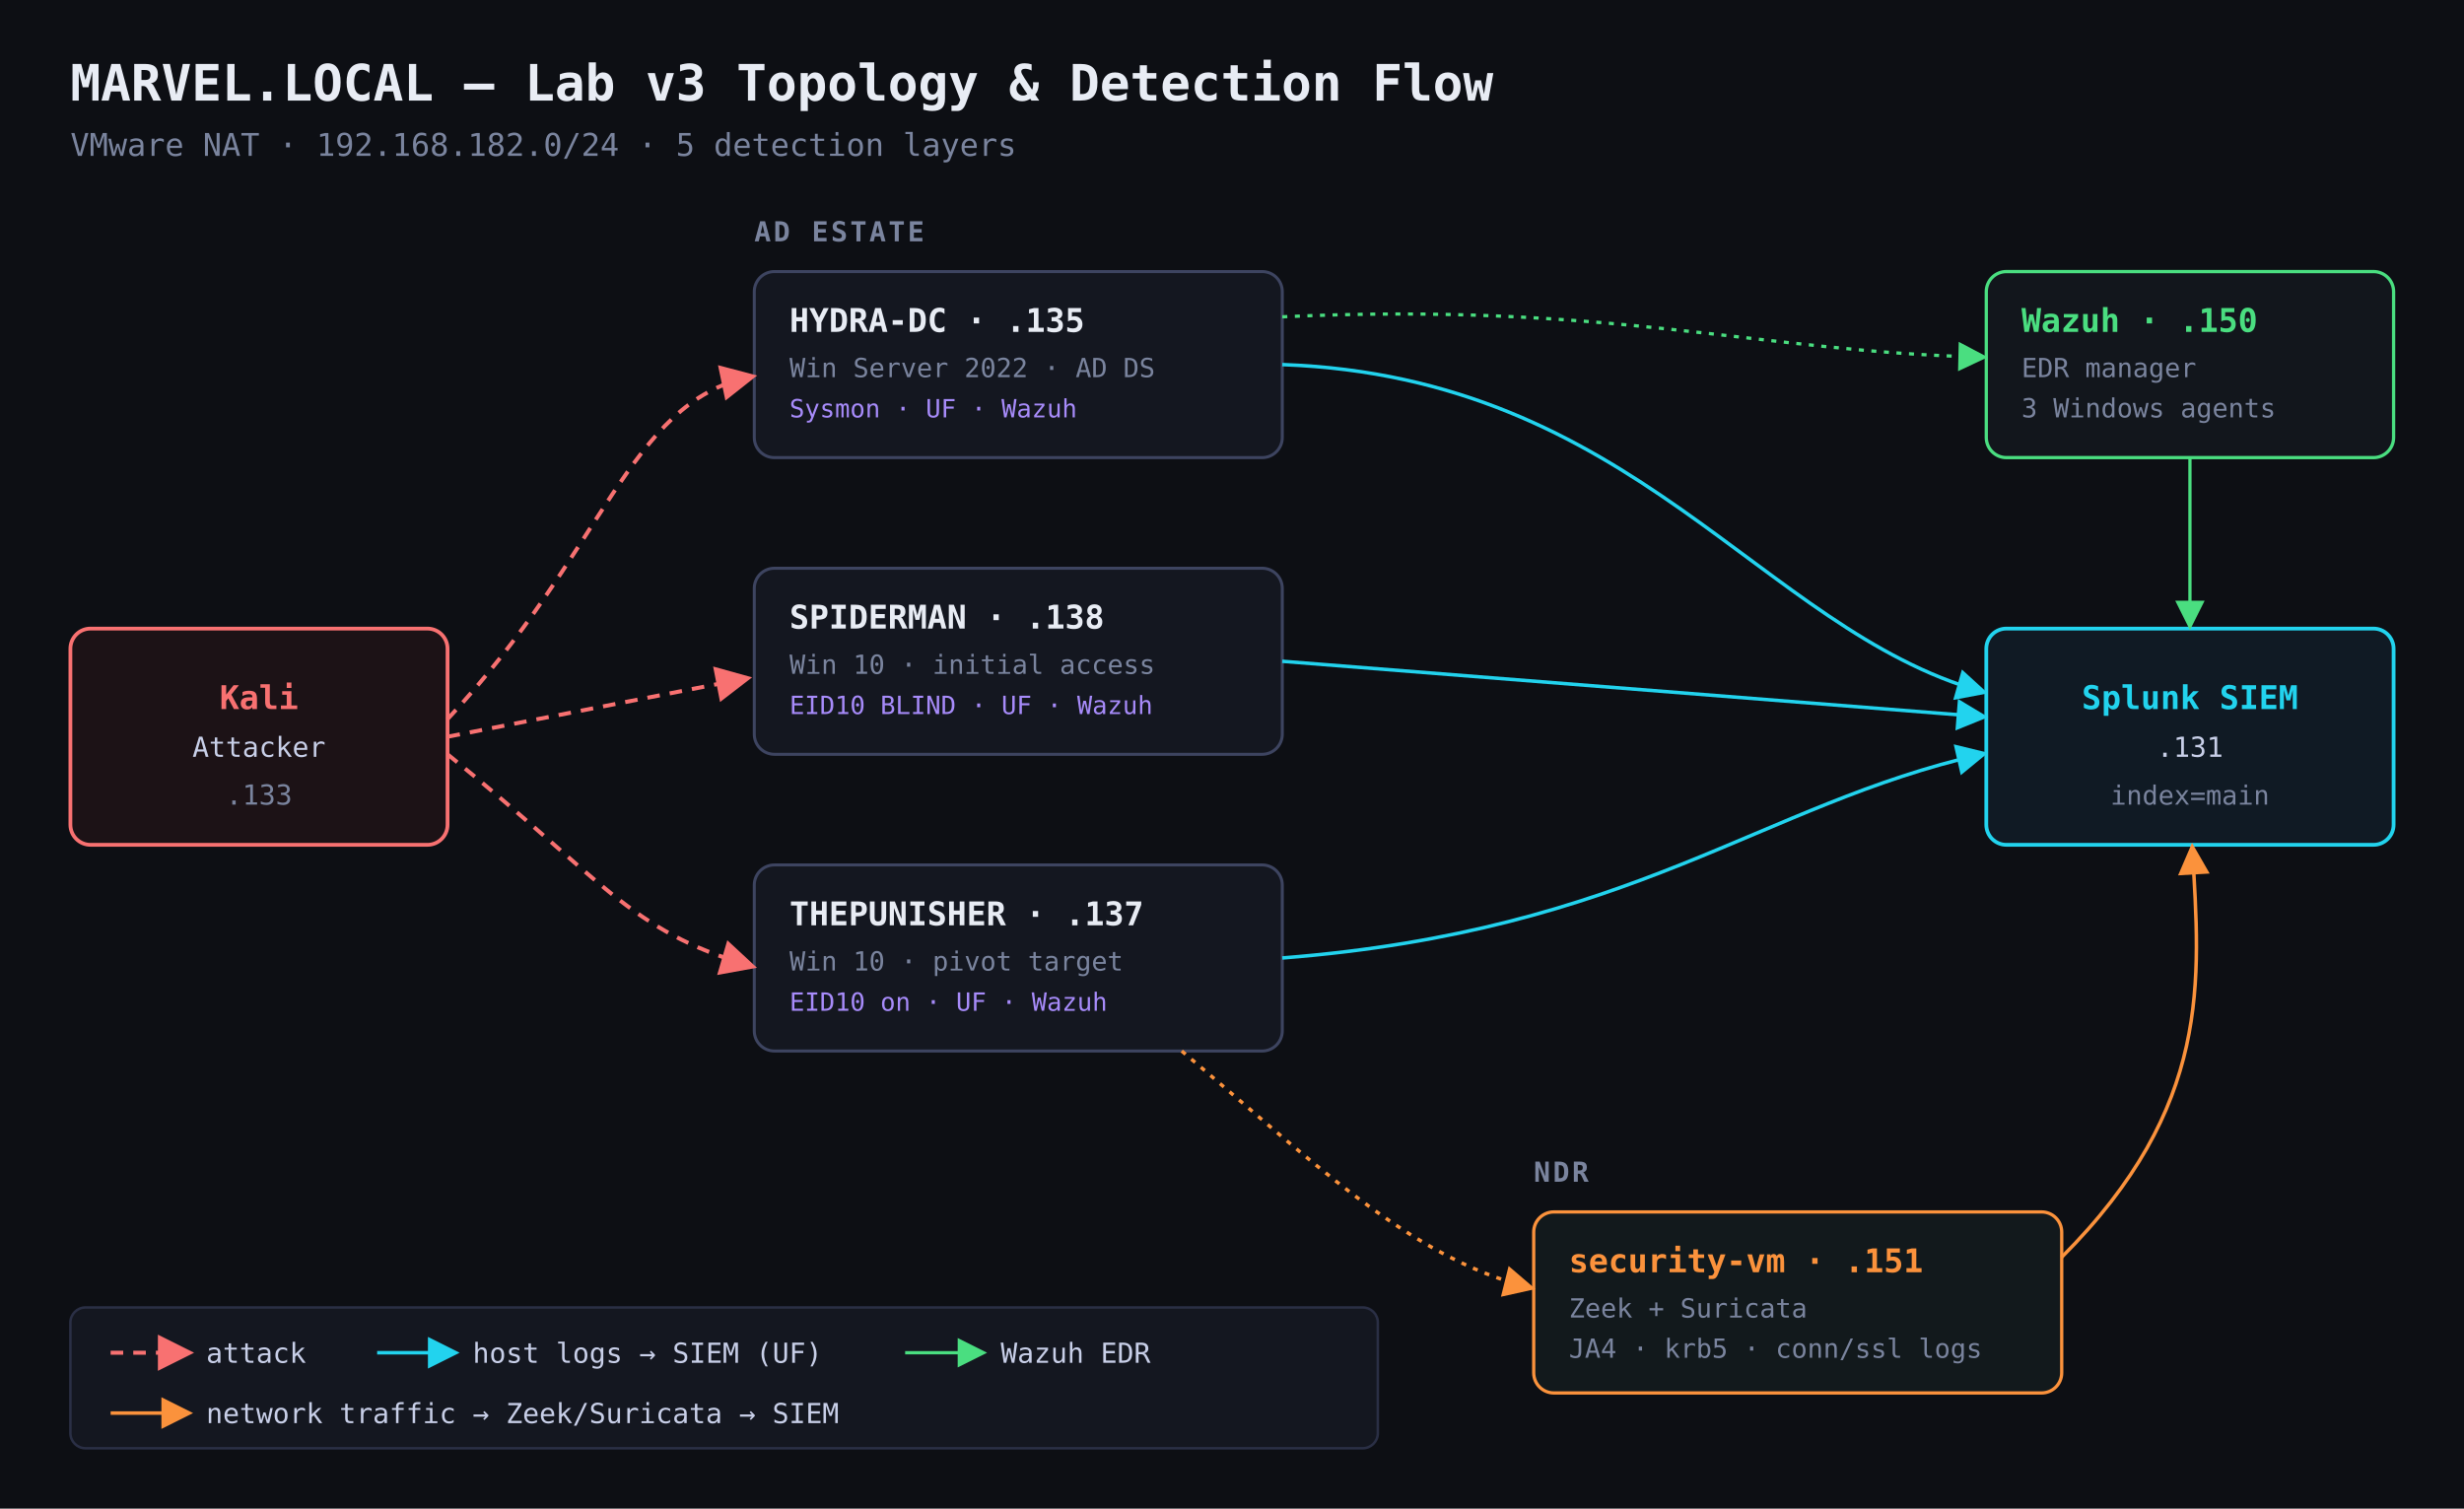
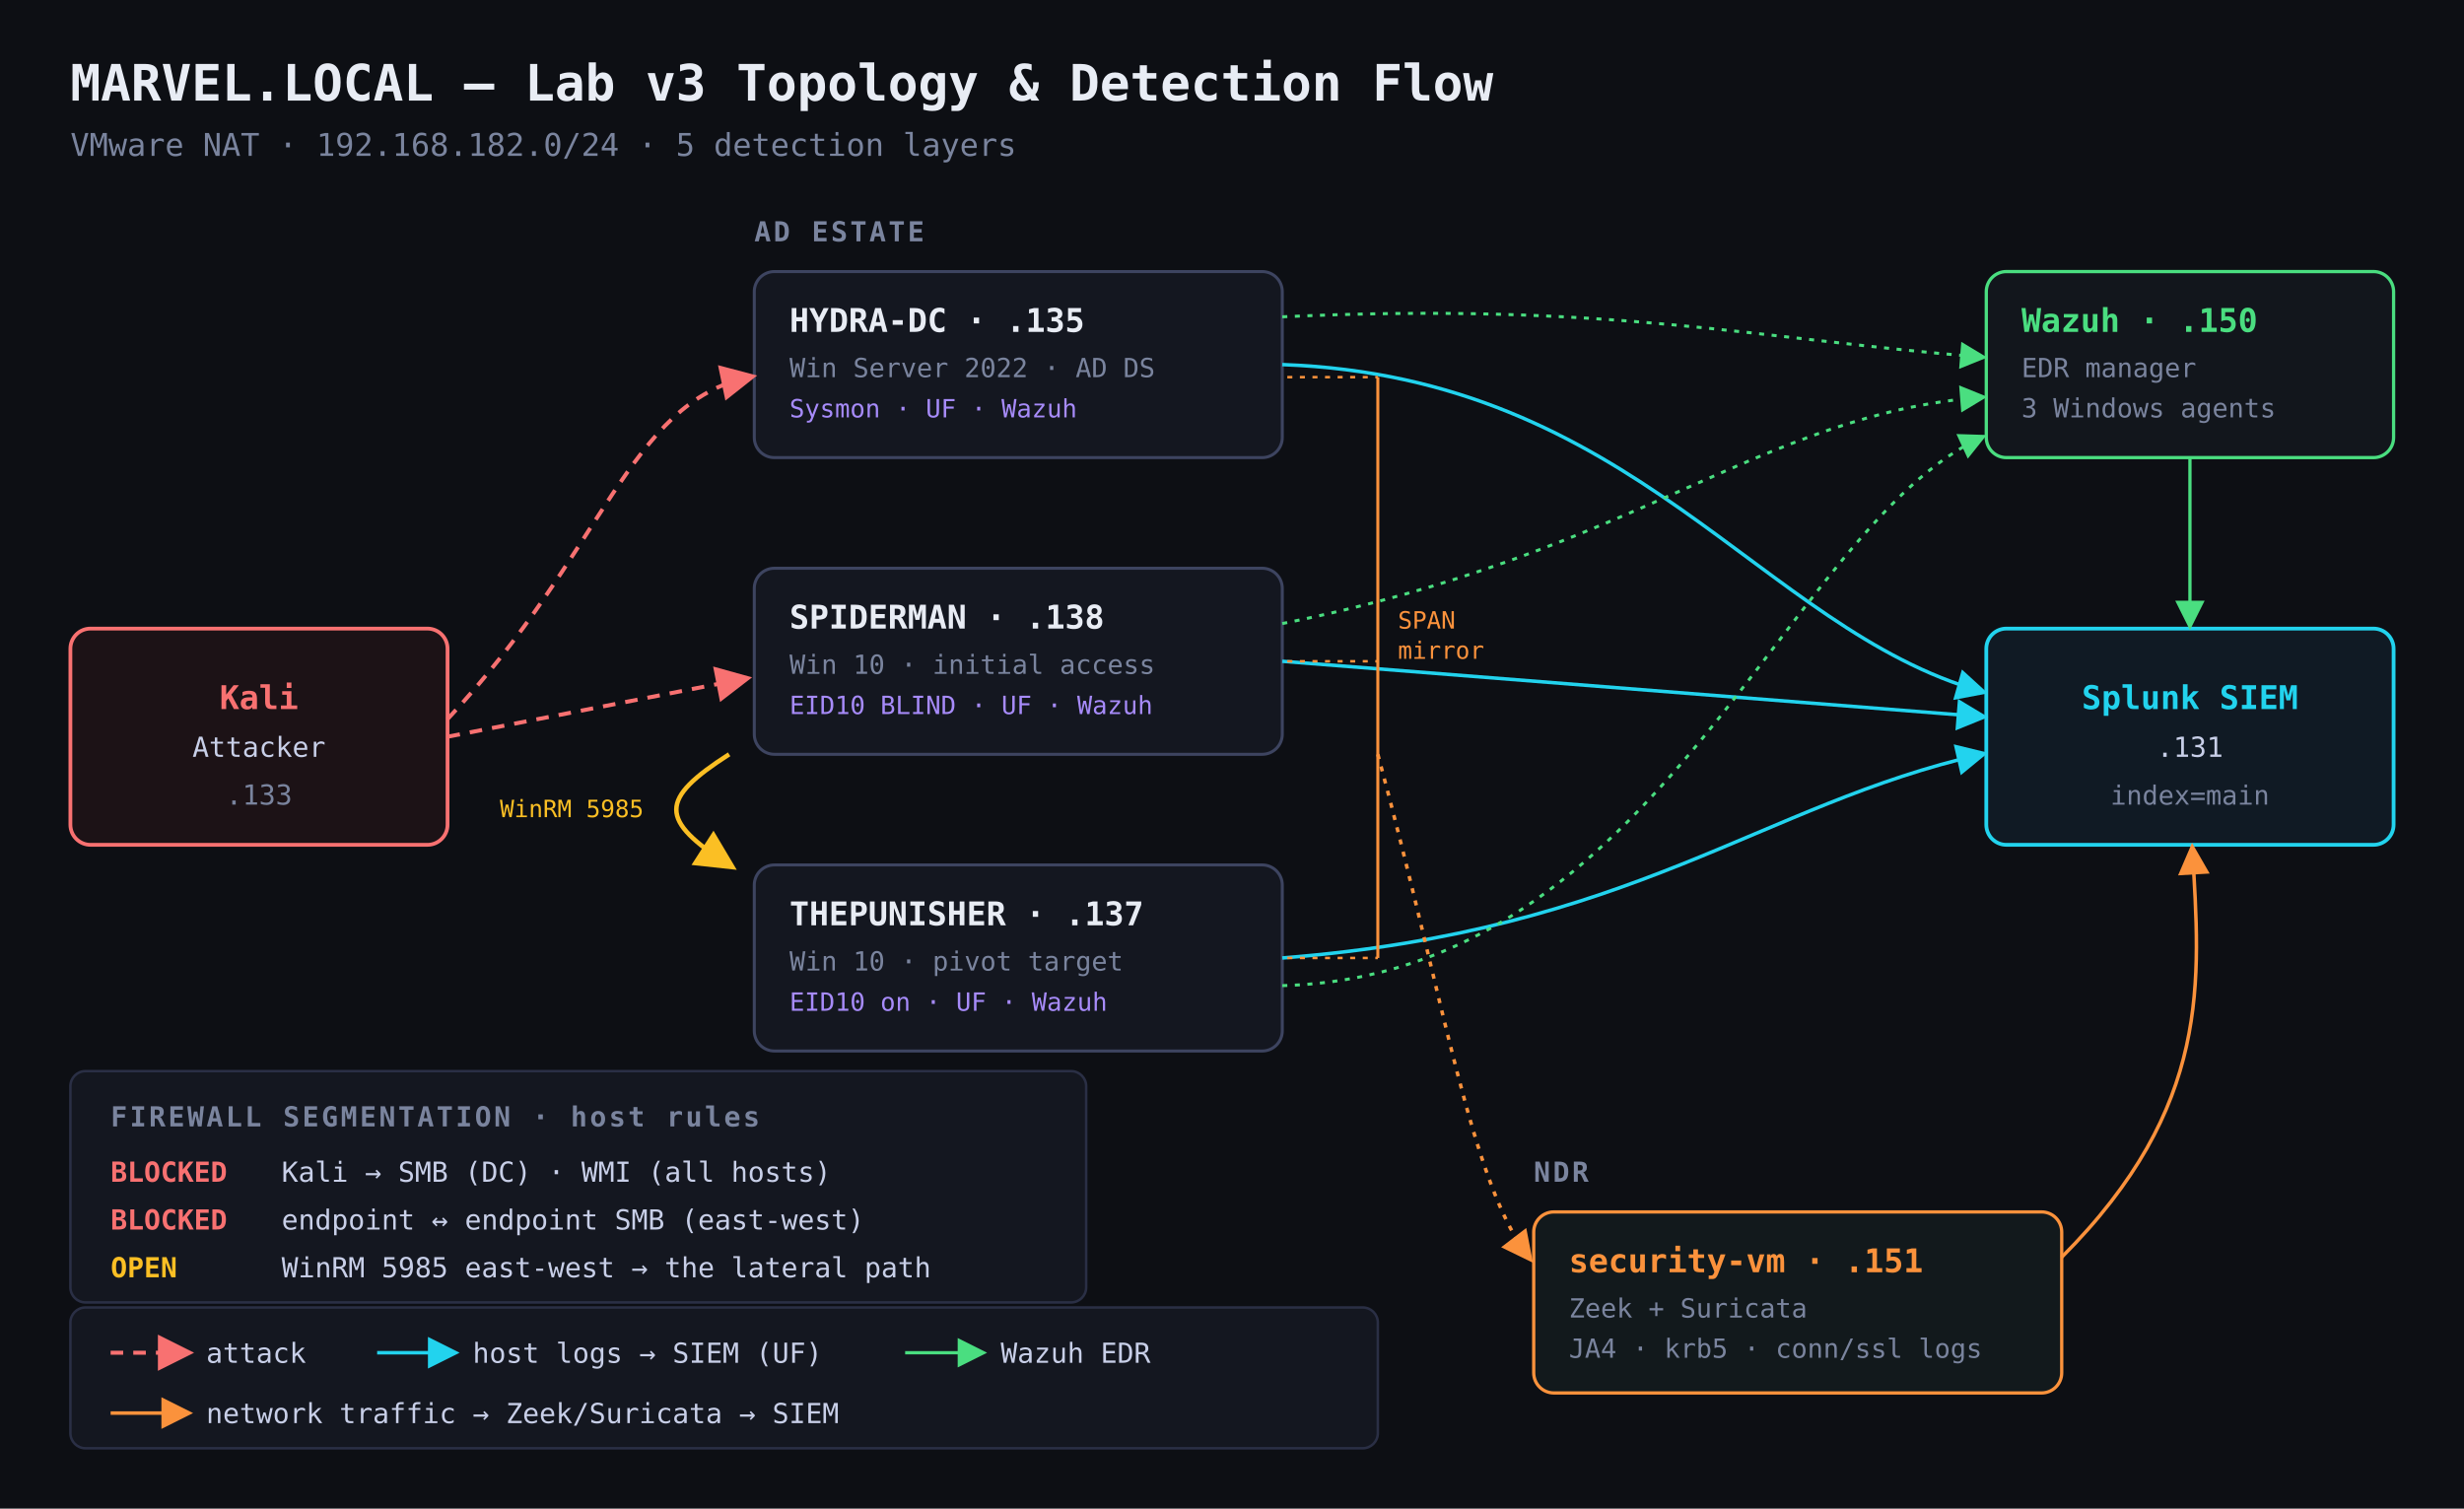
<svg xmlns="http://www.w3.org/2000/svg" viewBox="0 0 980 600" font-family="'DejaVu Sans Mono','Consolas',monospace">
  <defs>
    <marker id="atk" markerWidth="9" markerHeight="9" refX="7" refY="4.5" orient="auto">
      <path d="M0,0 L9,4.5 L0,9 z" fill="#f87171" />
    </marker>
    <marker id="tel" markerWidth="9" markerHeight="9" refX="7" refY="4.5" orient="auto">
      <path d="M0,0 L9,4.5 L0,9 z" fill="#22d3ee" />
    </marker>
    <marker id="edr" markerWidth="9" markerHeight="9" refX="7" refY="4.5" orient="auto">
      <path d="M0,0 L9,4.5 L0,9 z" fill="#4ade80" />
    </marker>
    <marker id="net" markerWidth="9" markerHeight="9" refX="7" refY="4.5" orient="auto">
      <path d="M0,0 L9,4.5 L0,9 z" fill="#fb923c" />
+     </marker>
+     <marker id="lat" markerWidth="9" markerHeight="9" refX="7" refY="4.5" orient="auto">
+       <path d="M0,0 L9,4.5 L0,9 z" fill="#fbbf24" />
    </marker>
  </defs>
  <rect x="0" y="0" width="980" height="600" fill="#0d0f14" />
  <text x="28" y="40" fill="#e8ecf4" font-size="20" font-weight="700">MARVEL.LOCAL — Lab v3 Topology &amp; Detection Flow</text>
  <text x="28" y="62" fill="#7a849e" font-size="12.5">VMware NAT · 192.168.182.0/24 · 5 detection layers</text>
  <rect x="28" y="250" width="150" height="86" rx="8" fill="#1c1216" stroke="#f87171" stroke-width="1.5" />
  <text x="103" y="282" fill="#f87171" font-size="13" font-weight="700" text-anchor="middle">Kali</text>
  <text x="103" y="301" fill="#c8cfe8" font-size="11" text-anchor="middle">Attacker</text>
  <text x="103" y="320" fill="#7a849e" font-size="11" text-anchor="middle">.133</text>
  <text x="300" y="96" fill="#7a849e" font-size="11" font-weight="600" letter-spacing="1">AD ESTATE</text>
  <rect x="300" y="108" width="210" height="74" rx="8" fill="#141720" stroke="#3d4460" stroke-width="1.2" />
  <text x="314" y="132" fill="#e8ecf4" font-size="13" font-weight="700">HYDRA-DC · .135</text>
  <text x="314" y="150" fill="#7a849e" font-size="10.5">Win Server 2022 · AD DS</text>
  <text x="314" y="166" fill="#a78bfa" font-size="10">Sysmon · UF · Wazuh</text>
  <rect x="300" y="226" width="210" height="74" rx="8" fill="#141720" stroke="#3d4460" stroke-width="1.2" />
  <text x="314" y="250" fill="#e8ecf4" font-size="13" font-weight="700">SPIDERMAN · .138</text>
  <text x="314" y="268" fill="#7a849e" font-size="10.5">Win 10 · initial access</text>
  <text x="314" y="284" fill="#a78bfa" font-size="10">EID10 BLIND · UF · Wazuh</text>
  <rect x="300" y="344" width="210" height="74" rx="8" fill="#141720" stroke="#3d4460" stroke-width="1.2" />
  <text x="314" y="368" fill="#e8ecf4" font-size="13" font-weight="700">THEPUNISHER · .137</text>
  <text x="314" y="386" fill="#7a849e" font-size="10.5">Win 10 · pivot target</text>
  <text x="314" y="402" fill="#a78bfa" font-size="10">EID10 on · UF · Wazuh</text>
  <text x="610" y="470" fill="#7a849e" font-size="11" font-weight="600" letter-spacing="1">NDR</text>
  <rect x="610" y="482" width="210" height="72" rx="8" fill="#12191c" stroke="#fb923c" stroke-width="1.3" />
  <text x="624" y="506" fill="#fb923c" font-size="13" font-weight="700">security-vm · .151</text>
  <text x="624" y="524" fill="#7a849e" font-size="10.5">Zeek + Suricata</text>
  <text x="624" y="540" fill="#7a849e" font-size="10.5">JA4 · krb5 · conn/ssl logs</text>
  <rect x="790" y="108" width="162" height="74" rx="8" fill="#12161c" stroke="#4ade80" stroke-width="1.3" />
  <text x="804" y="132" fill="#4ade80" font-size="13" font-weight="700">Wazuh · .150</text>
  <text x="804" y="150" fill="#7a849e" font-size="10.5">EDR manager</text>
  <text x="804" y="166" fill="#7a849e" font-size="10.5">3 Windows agents</text>
  <rect x="790" y="250" width="162" height="86" rx="8" fill="#101a24" stroke="#22d3ee" stroke-width="1.5" />
  <text x="871" y="282" fill="#22d3ee" font-size="13" font-weight="700" text-anchor="middle">Splunk SIEM</text>
  <text x="871" y="301" fill="#c8cfe8" font-size="11" text-anchor="middle">.131</text>
  <text x="871" y="320" fill="#7a849e" font-size="10.5" text-anchor="middle">index=main</text>
  <path d="M178,286 C240,220 250,160 298,150" fill="none" stroke="#f87171" stroke-width="1.6" stroke-dasharray="5 4" marker-end="url(#atk)" />
  <path d="M178,293 L296,270" fill="none" stroke="#f87171" stroke-width="1.6" stroke-dasharray="5 4" marker-end="url(#atk)" />
-   <path d="M178,300 C240,350 250,370 298,384" fill="none" stroke="#f87171" stroke-width="1.6" stroke-dasharray="5 4" marker-end="url(#atk)" />
  <path d="M510,145 C650,150 700,250 788,275" fill="none" stroke="#22d3ee" stroke-width="1.4" marker-end="url(#tel)" />
  <path d="M510,263 L788,285" fill="none" stroke="#22d3ee" stroke-width="1.4" marker-end="url(#tel)" />
  <path d="M510,381 C650,370 700,320 788,300" fill="none" stroke="#22d3ee" stroke-width="1.4" marker-end="url(#tel)" />
-   <path d="M510,126 C640,120 700,140 788,142" fill="none" stroke="#4ade80" stroke-width="1.3" stroke-dasharray="2 3" marker-end="url(#edr)" />
+   <path d="M510,126 C640,120 700,135 788,142" fill="none" stroke="#4ade80" stroke-width="1.2" stroke-dasharray="2 3" marker-end="url(#edr)" />
+   <path d="M510,248 C650,220 700,165 788,158" fill="none" stroke="#4ade80" stroke-width="1.2" stroke-dasharray="2 3" marker-end="url(#edr)" />
+   <path d="M510,392 C660,388 710,210 788,174" fill="none" stroke="#4ade80" stroke-width="1.2" stroke-dasharray="2 3" marker-end="url(#edr)" />
  <path d="M871,182 L871,248" fill="none" stroke="#4ade80" stroke-width="1.3" marker-end="url(#edr)" />
-   <path d="M470,418 C520,460 560,500 608,512" fill="none" stroke="#fb923c" stroke-width="1.4" stroke-dasharray="2 3" marker-end="url(#net)" />
+   <path d="M512,150 L548,150" fill="none" stroke="#fb923c" stroke-width="1" stroke-dasharray="2 3" />
+   <path d="M512,263 L548,263" fill="none" stroke="#fb923c" stroke-width="1" stroke-dasharray="2 3" />
+   <path d="M512,381 L548,381" fill="none" stroke="#fb923c" stroke-width="1" stroke-dasharray="2 3" />
+   <path d="M548,150 L548,381" fill="none" stroke="#fb923c" stroke-width="1.2" />
+   <text x="556" y="250" fill="#fb923c" font-size="9.5">SPAN</text>
+   <text x="556" y="262" fill="#fb923c" font-size="9.5">mirror</text>
+   <path d="M548,300 C575,400 585,470 608,500" fill="none" stroke="#fb923c" stroke-width="1.4" stroke-dasharray="2 3" marker-end="url(#net)" />
  <path d="M820,500 C880,440 875,390 872,338" fill="none" stroke="#fb923c" stroke-width="1.4" marker-end="url(#net)" />
+   <rect x="28" y="426" width="404" height="92" rx="6" fill="#141720" stroke="#2a2f45" />
+   <text x="44" y="448" fill="#7a849e" font-size="11" font-weight="700" letter-spacing="1">FIREWALL SEGMENTATION · host rules</text>
+   <text x="44" y="470" fill="#f87171" font-size="11" font-weight="700">BLOCKED</text>
+   <text x="112" y="470" fill="#c8cfe8" font-size="11">Kali → SMB (DC) · WMI (all hosts)</text>
+   <text x="44" y="489" fill="#f87171" font-size="11" font-weight="700">BLOCKED</text>
+   <text x="112" y="489" fill="#c8cfe8" font-size="11">endpoint ↔ endpoint SMB (east-west)</text>
+   <text x="44" y="508" fill="#fbbf24" font-size="11" font-weight="700">OPEN</text>
+   <text x="112" y="508" fill="#c8cfe8" font-size="11">WinRM 5985 east-west → the lateral path</text>
+   <path d="M290,300 C262,318 262,326 290,344" fill="none" stroke="#fbbf24" stroke-width="1.8" marker-end="url(#lat)" />
+   <text x="256" y="325" fill="#fbbf24" font-size="9.5" text-anchor="end">WinRM 5985</text>
  <g font-size="11">
    <rect x="28" y="520" width="520" height="56" rx="6" fill="#141720" stroke="#2a2f45" />
    <line x1="44" y1="538" x2="74" y2="538" stroke="#f87171" stroke-width="1.6" stroke-dasharray="5 4" marker-end="url(#atk)" />
    <text x="82" y="542" fill="#c8cfe8">attack</text>
    <line x1="150" y1="538" x2="180" y2="538" stroke="#22d3ee" stroke-width="1.4" marker-end="url(#tel)" />
    <text x="188" y="542" fill="#c8cfe8">host logs → SIEM (UF)</text>
    <line x1="360" y1="538" x2="390" y2="538" stroke="#4ade80" stroke-width="1.3" marker-end="url(#edr)" />
    <text x="398" y="542" fill="#c8cfe8">Wazuh EDR</text>
    <line x1="44" y1="562" x2="74" y2="562" stroke="#fb923c" stroke-width="1.4" marker-end="url(#net)" />
    <text x="82" y="566" fill="#c8cfe8">network traffic → Zeek/Suricata → SIEM</text>
  </g>
</svg>
